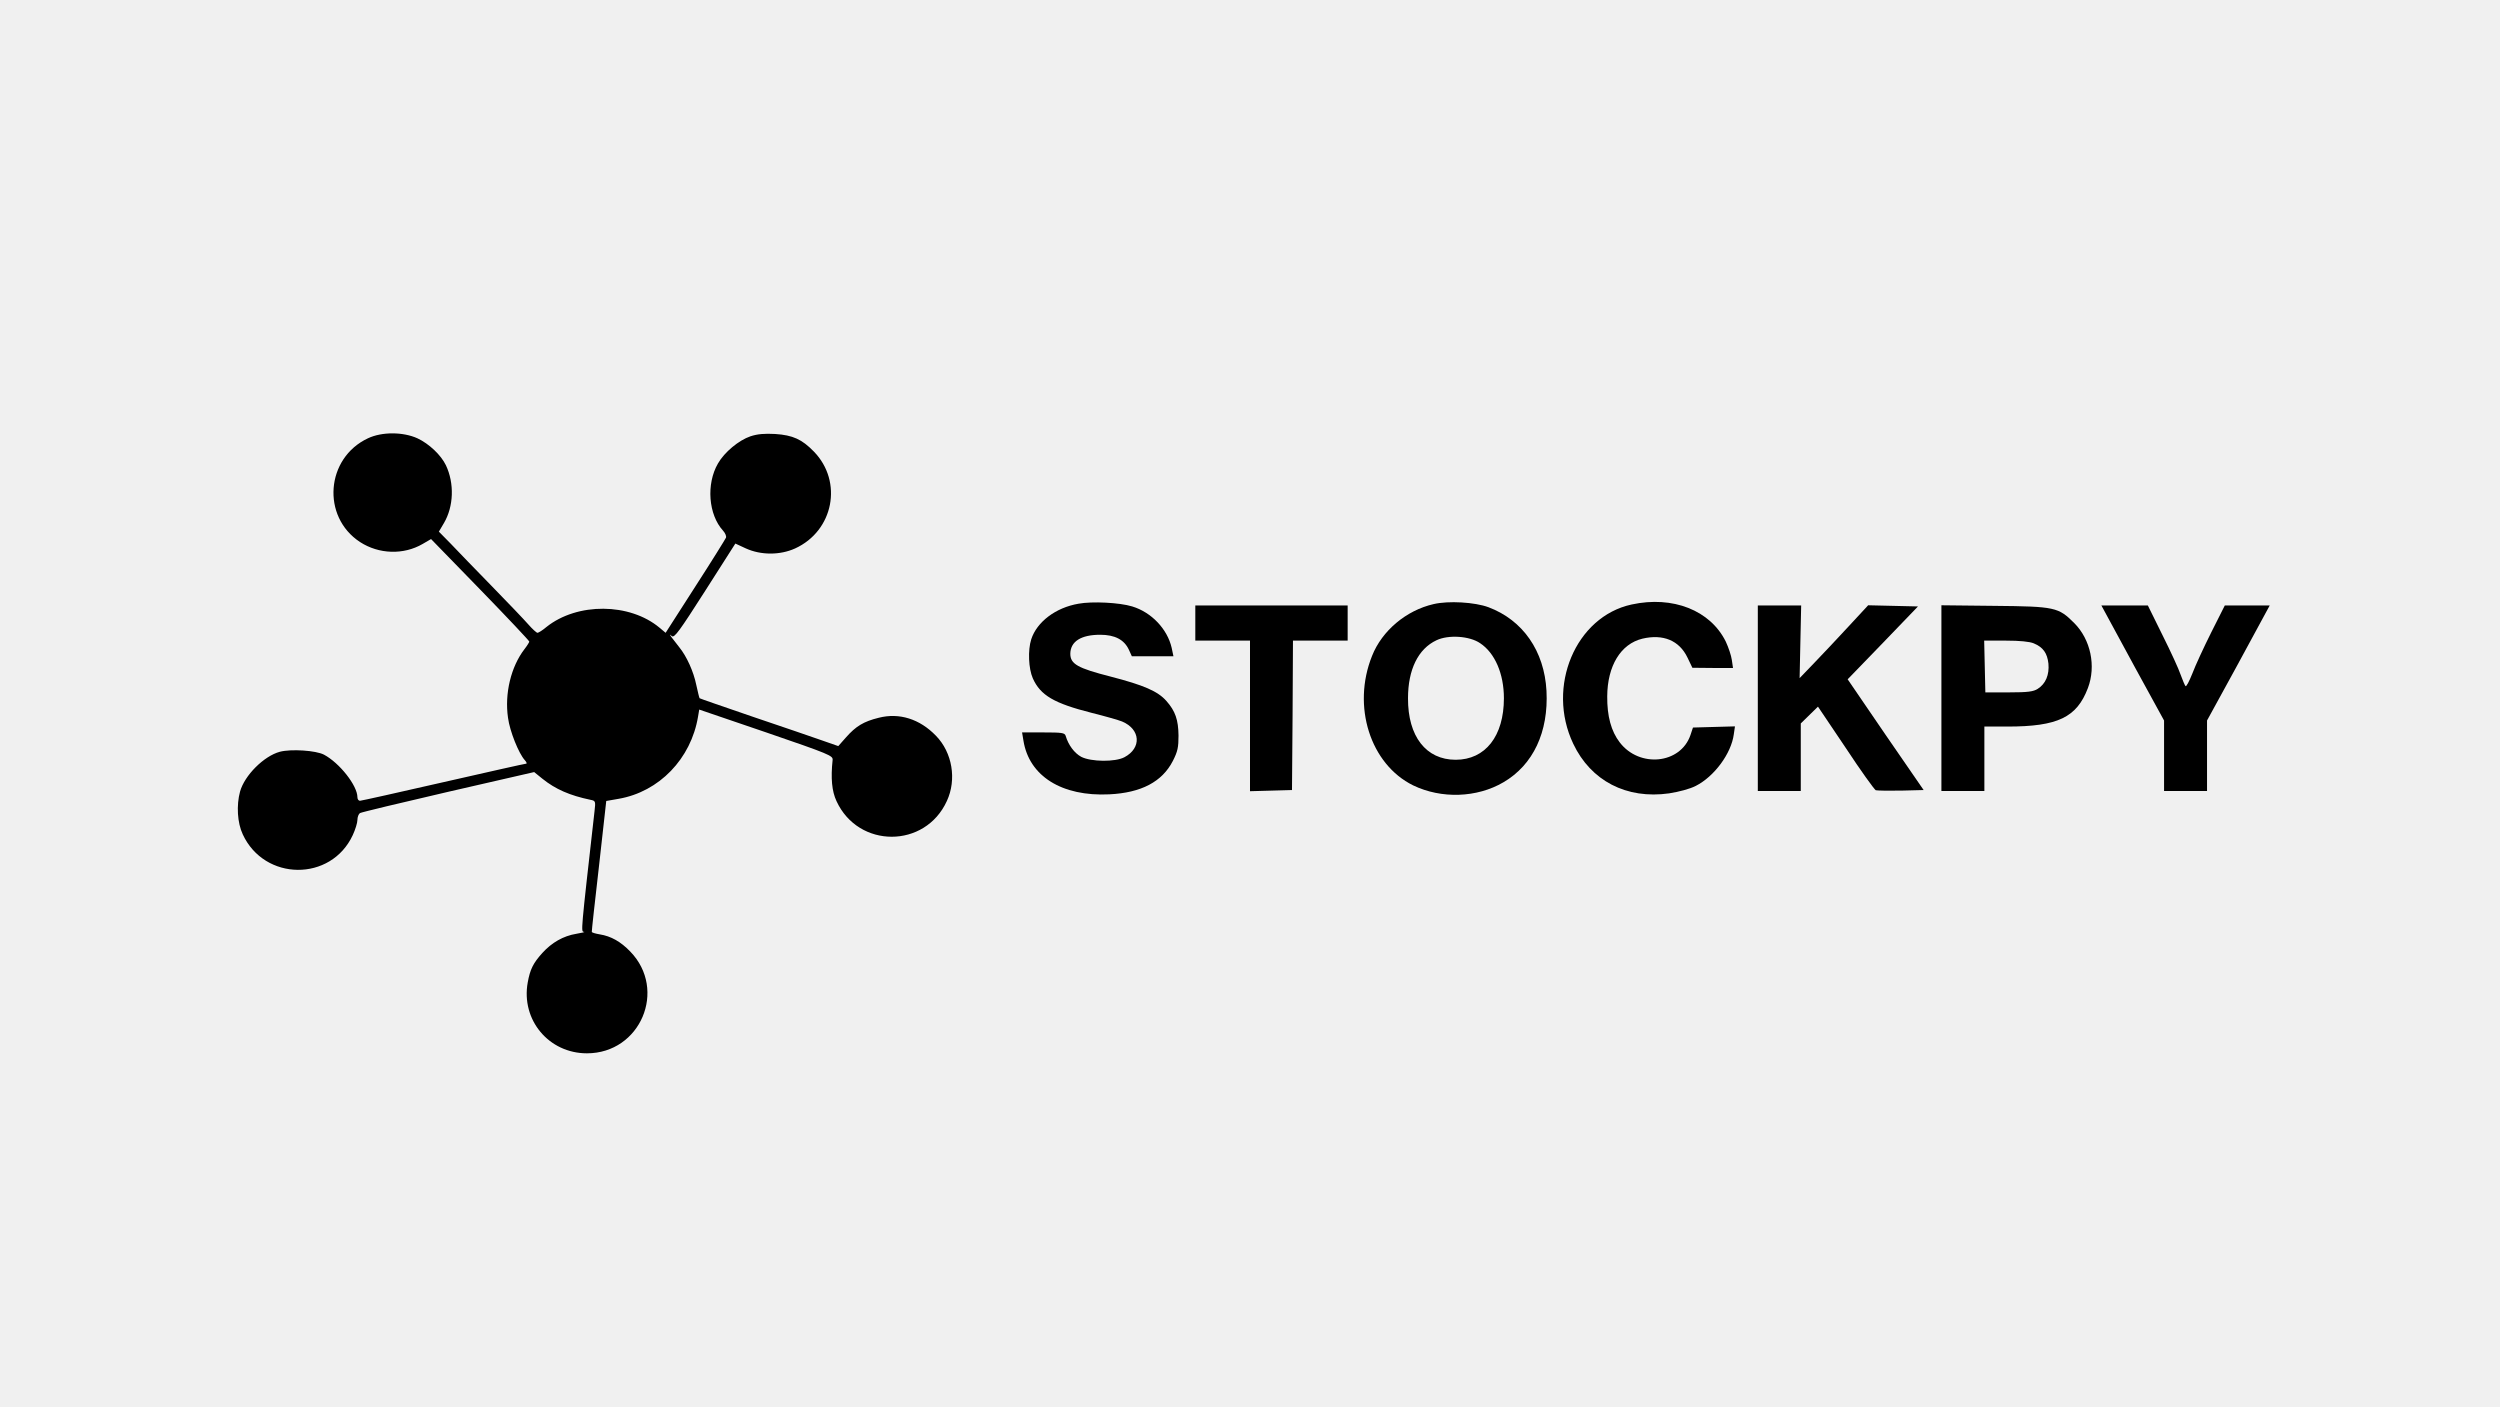
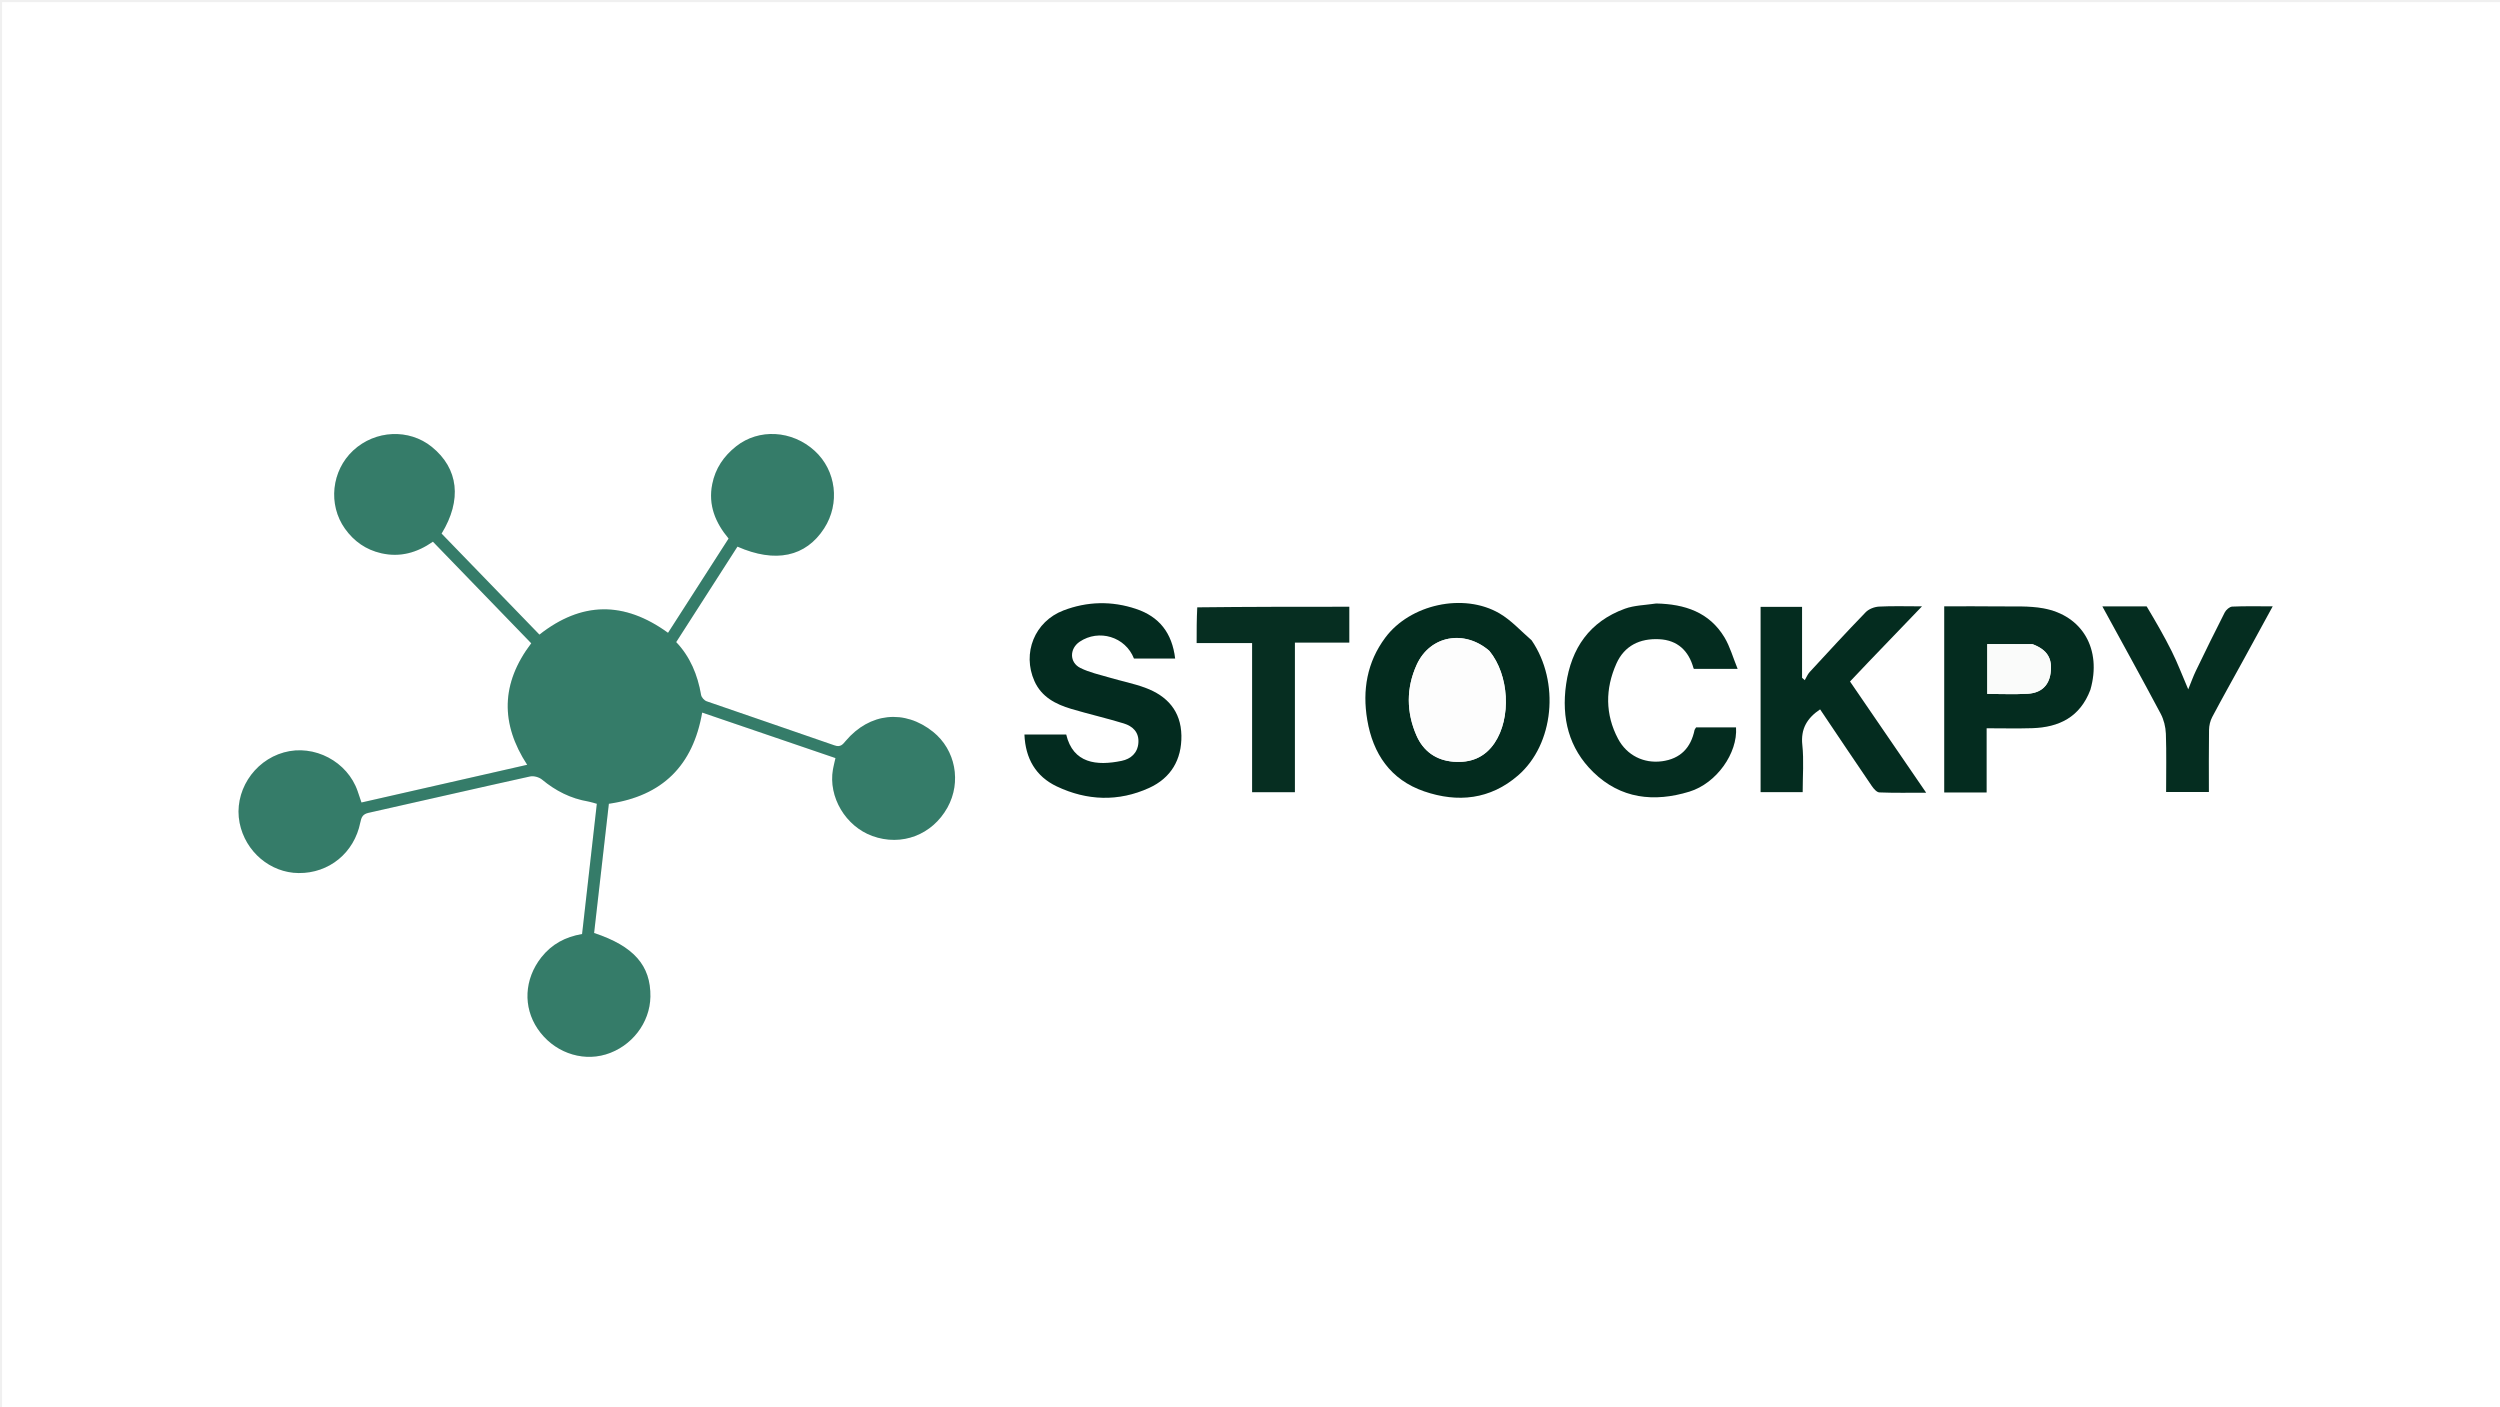
- <svg xmlns="http://www.w3.org/2000/svg" version="1.0" width="1280pt" height="720pt" viewBox="0 0 1280 720" preserveAspectRatio="xMidYMid meet">
-   <g transform="translate(0,720) scale(0.1,-0.1)" fill="#000000" stroke="none">
-     <path d="M1884 4956 c-216 -101 -239 -401 -41 -531 97 -63 223 -67 321 -10 l43 25 252 -259 c138 -142 251 -262 251 -266 0 -3 -11 -21 -25 -39 -69 -90 -102 -227 -84 -351 9 -69 55 -183 86 -217 9 -10 12 -18 7 -18 -6 0 -197 -43 -425 -95 -227 -52 -420 -95 -426 -95 -7 0 -13 8 -13 18 0 60 -92 176 -171 218 -42 22 -169 30 -226 15 -82 -22 -181 -121 -204 -204 -19 -70 -14 -160 14 -219 111 -240 452 -243 563 -4 13 28 24 63 24 78 0 15 6 30 13 35 6 4 210 53 452 109 l440 101 42 -34 c67 -54 141 -86 246 -108 26 -5 27 -7 21 -58 -71 -628 -70 -617 -54 -618 8 -1 -10 -5 -39 -10 -67 -11 -126 -45 -174 -98 -47 -52 -63 -84 -75 -151 -35 -192 108 -363 303 -363 274 0 412 325 222 521 -49 51 -99 79 -156 88 -23 4 -41 9 -41 13 -1 3 16 155 37 338 l37 332 63 11 c208 36 371 205 407 421 l6 36 343 -117 c326 -112 342 -119 340 -141 -10 -93 -4 -160 20 -211 112 -243 454 -243 565 1 51 110 28 248 -56 334 -83 86 -188 119 -293 92 -77 -19 -117 -43 -168 -101 l-39 -44 -83 29 c-46 16 -205 71 -354 121 -148 51 -271 93 -273 95 -2 2 -9 32 -17 68 -14 69 -49 146 -87 193 -13 16 -30 38 -38 49 -13 18 -13 19 0 8 13 -10 39 26 170 231 l155 243 54 -25 c77 -35 175 -35 252 0 197 90 246 342 96 496 -61 63 -108 84 -198 90 -55 3 -91 0 -127 -12 -59 -20 -133 -81 -166 -139 -61 -105 -49 -262 26 -344 11 -12 18 -28 15 -36 -3 -7 -73 -120 -157 -250 l-152 -237 -31 26 c-153 128 -421 130 -579 4 -20 -17 -41 -30 -46 -30 -5 0 -26 19 -47 43 -20 23 -105 112 -188 197 -83 85 -178 183 -210 217 l-60 61 26 44 c50 85 54 203 10 296 -25 52 -86 110 -146 138 -73 33 -181 34 -253 0z" />
-     <path d="M5522 4109 c-117 -20 -213 -93 -242 -182 -18 -56 -14 -150 8 -200 39 -87 108 -128 302 -177 68 -17 138 -37 155 -44 95 -40 101 -136 12 -183 -47 -25 -170 -24 -221 2 -35 19 -66 60 -80 108 -5 15 -19 17 -114 17 l-109 0 7 -42 c29 -182 197 -287 440 -275 163 8 270 64 325 171 25 49 29 70 29 130 -1 80 -16 125 -62 177 -44 50 -116 81 -286 125 -168 43 -206 64 -206 117 1 63 55 97 153 97 75 0 123 -25 147 -77 l15 -33 106 0 107 0 -9 43 c-22 96 -103 182 -202 212 -65 20 -205 27 -275 14z" />
-     <path d="M7340 4107 c-140 -32 -264 -136 -315 -265 -104 -258 -9 -555 210 -663 145 -70 327 -64 463 16 152 89 231 257 220 468 -11 204 -121 362 -297 428 -70 26 -205 34 -281 16z m238 -200 c76 -50 122 -157 122 -282 0 -194 -95 -315 -247 -315 -152 0 -245 120 -244 315 0 147 52 253 146 297 61 29 169 22 223 -15z" />
-     <path d="M8354 4105 c-287 -62 -438 -421 -299 -713 90 -190 273 -285 491 -254 51 8 107 23 136 38 95 48 182 166 195 264 l6 41 -108 -3 -107 -3 -13 -39 c-51 -148 -261 -169 -362 -37 -44 57 -65 135 -64 236 1 156 69 268 180 295 106 25 189 -9 231 -97 l25 -52 104 -1 104 0 -6 41 c-3 22 -17 64 -31 94 -79 160 -271 236 -482 190z" />
-     <path d="M6120 4010 l0 -90 140 0 140 0 0 -385 0 -386 108 3 107 3 3 383 2 382 140 0 140 0 0 90 0 90 -390 0 -390 0 0 -90z" />
-     <path d="M9000 3625 l0 -475 110 0 110 0 0 173 0 173 44 43 44 43 142 -211 c77 -117 147 -214 154 -217 6 -2 65 -3 129 -2 l116 3 -195 283 -194 284 180 186 180 187 -127 3 -128 3 -100 -108 c-55 -59 -133 -143 -175 -186 l-76 -79 4 186 4 186 -111 0 -111 0 0 -475z" />
-     <path d="M9940 3626 l0 -476 110 0 110 0 0 165 0 165 118 0 c258 0 355 47 412 197 43 113 14 249 -70 333 -81 81 -98 85 -407 88 l-273 3 0 -475z m473 280 c48 -20 69 -50 75 -104 5 -57 -14 -103 -55 -129 -22 -14 -50 -18 -147 -18 l-121 0 -3 133 -3 132 111 0 c71 0 122 -5 143 -14z" />
-     <path d="M10771 4078 c7 -13 79 -145 160 -295 l149 -272 0 -181 0 -180 110 0 110 0 0 181 0 180 149 272 c81 150 153 282 160 295 l12 22 -115 0 -115 0 -69 -137 c-38 -76 -82 -171 -97 -211 -16 -40 -31 -69 -35 -65 -4 4 -15 31 -25 58 -9 28 -51 119 -93 203 l-75 152 -119 0 -119 0 12 -22z" />
-   </g>
+ <svg xmlns="http://www.w3.org/2000/svg" version="1.1" id="Layer_1" x="0px" y="0px" width="100%" viewBox="0 0 1280 720" enable-background="new 0 0 1280 720" xml:space="preserve">
+   <path fill="#FFFFFF" opacity="1" stroke="none" d=" M820,721   C546.701,721 273.901,721 1.051,721   C1.051,481.064 1.051,241.128 1.051,1.096   C427.549,1.096 854.099,1.096 1280.824,1.096   C1280.824,241 1280.824,481 1280.824,721   C1127.461,721 973.981,721 820,721  M276.924,490.455   C268.4,501.347 267.746,515.582 275.258,526.725   C283.121,538.389 297.298,543.726 310.164,539.865   C323.36,535.906 332.784,523.717 333.002,510.329   C333.261,494.392 324.509,484.413 304.186,477.691   C306.703,455.64 309.227,433.534 311.738,411.532   C339.198,407.55 354.81,391.944 359.511,364.837   C382.314,372.621 405.064,380.387 427.759,388.135   C427.252,390.399 426.782,392.158 426.47,393.944   C424.005,408.027 432.941,423.076 446.692,428.046   C461.639,433.449 477.301,427.496 485.099,413.448   C492.369,400.351 489.232,383.901 477.705,374.677   C463.143,363.025 445.256,364.889 433.025,379.334   C431.532,381.097 430.398,382.729 427.319,381.651   C405.522,374.016 383.629,366.656 361.816,359.066   C360.605,358.645 359.175,357.069 358.964,355.84   C357.191,345.497 353.309,336.188 346.214,328.755   C356.843,312.192 367.234,295.999 377.578,279.878   C397.054,288.453 412.587,285.069 421.966,270.521   C430.201,257.748 428.154,240.93 417.137,230.852   C405.56,220.261 388.558,219.293 376.918,228.509   C370.566,233.539 366.277,239.795 364.666,247.852   C362.506,258.663 366.337,267.685 373.036,275.732   C362.519,292.106 352.219,308.144 342.034,324.001   C319.496,307.659 297.751,307.97 276.185,324.92   C259.383,307.574 242.71,290.36 226.092,273.205   C236.639,255.941 234.763,239.886 221.105,228.816   C209.455,219.373 192.133,220.157 180.853,230.636   C169.723,240.976 167.839,258.361 176.636,270.708   C181.241,277.173 187.401,281.488 195.228,283.269   C204.899,285.469 213.576,282.972 221.65,277.343   C238.59,294.847 255.342,312.157 271.994,329.364   C256.43,349.861 256.176,370.494 269.913,391.573   C241.421,398.057 213.29,404.458 185.07,410.88   C184.288,408.565 183.713,406.845 183.126,405.129   C177.915,389.904 160.889,380.925 145.39,385.228   C129.66,389.595 119.551,405.696 122.692,421.378   C125.634,436.065 138.392,446.876 152.932,447.003   C168.462,447.139 181.336,436.71 184.466,421.133   C185.016,418.395 185.729,416.83 188.684,416.169   C216.271,409.995 243.816,403.628 271.422,397.539   C273.29,397.127 276.049,397.918 277.551,399.165   C284.5,404.933 292.213,408.835 301.13,410.357   C302.567,410.603 303.961,411.099 305.577,411.534   C303.043,433.91 300.537,456.035 298.025,478.219   C289.477,479.697 282.572,483.33 276.924,490.455  M783.972,327.547   C778.581,322.989 773.711,317.533 767.701,314.041   C749.302,303.351 721.966,309.425 709.291,326.453   C699.914,339.051 697.486,353.363 700.027,368.529   C702.95,385.978 711.979,399.244 729.11,405.147   C746.346,411.087 763.005,409.374 777.262,397.011   C795.65,381.064 798.767,349.159 783.972,327.547  M585.645,337.163   C590.893,337.163 596.142,337.163 601.673,337.163   C600.104,324.029 593.499,315.718 581.625,311.755   C569.183,307.603 556.684,307.894 544.484,312.557   C529.769,318.181 523.225,334.364 529.65,348.744   C533.284,356.876 540.536,360.586 548.521,362.959   C557.426,365.606 566.502,367.681 575.382,370.401   C579.966,371.806 583.254,374.924 582.863,380.314   C582.483,385.563 578.959,388.586 574.35,389.547   C561.46,392.236 549.395,390.874 545.897,376.066   C538.831,376.066 531.754,376.066 524.516,376.066   C524.994,388.331 530.311,397.536 541.098,402.651   C556.576,409.989 572.667,410.562 588.347,403.419   C599.467,398.353 605.07,388.991 604.873,376.643   C604.672,364.067 597.6,356.28 586.331,352.126   C580.437,349.954 574.198,348.736 568.155,346.949   C563.088,345.449 557.789,344.329 553.12,341.989   C547.452,339.15 547.563,332.073 552.781,328.561   C562.628,321.934 576.225,325.993 580.594,337.178   C581.933,337.178 583.413,337.178 585.645,337.163  M957.043,338.558   C965.752,329.494 974.461,320.43 984.047,310.452   C975.856,310.452 968.916,310.212 962.008,310.587   C959.674,310.713 956.83,311.823 955.234,313.469   C945.503,323.507 936.038,333.806 926.56,344.087   C925.482,345.257 924.871,346.857 924.044,348.258   C923.58,347.852 923.117,347.446 922.653,347.04   C922.653,335.01 922.653,322.98 922.653,310.732   C915.497,310.732 908.422,310.732 901.43,310.732   C901.43,342.554 901.43,374.087 901.43,405.581   C908.736,405.581 915.656,405.581 922.963,405.581   C922.963,397.335 923.626,389.303 922.783,381.432   C921.887,373.076 925.287,367.637 931.893,363.175   C940.699,376.268 949.473,389.383 958.361,402.42   C959.302,403.801 960.875,405.654 962.22,405.709   C969.908,406.024 977.615,405.862 986.187,405.862   C972.79,386.3 959.981,367.596 947.198,348.93   C950.598,345.345 953.574,342.206 957.043,338.558  M1070.391,352.785   C1076.197,332.505 1066.293,315.12 1046.142,311.459   C1038.851,310.134 1031.212,310.601 1023.728,310.49   C1014.274,310.35 1004.815,310.456 995.445,310.456   C995.445,342.554 995.445,374.101 995.445,405.734   C1002.818,405.734 1009.794,405.734 1017.152,405.734   C1017.152,394.827 1017.152,384.046 1017.152,372.868   C1025.174,372.868 1032.827,373.062 1040.466,372.826   C1054.184,372.403 1064.964,367.22 1070.391,352.785  M847.521,308.993   C842.294,309.843 836.777,309.9 831.891,311.684   C813.917,318.249 804.469,331.871 801.839,350.454   C799.418,367.559 803.186,383.076 815.772,395.342   C829.829,409.042 846.941,410.838 864.958,405.32   C878.867,401.061 889.759,385.588 888.846,372.428   C885.399,372.428 881.925,372.428 878.451,372.428   C874.998,372.428 871.547,372.428 868.409,372.428   C867.938,373.208 867.674,373.47 867.611,373.773   C865.718,382.931 860.338,388.513 850.94,389.772   C841.65,391.016 832.924,386.77 828.419,378.238   C821.785,365.674 821.876,352.638 827.566,339.814   C831.684,330.534 839.687,326.796 849.451,327.265   C858.886,327.718 864.633,333.154 867.101,342.18   C867.167,342.421 867.54,342.578 867.401,342.459   C874.656,342.459 881.536,342.459 889.66,342.459   C887.231,336.527 885.738,331.005 882.895,326.3   C875.151,313.486 862.706,309.292 847.521,308.993  M1098.679,310.46   C1091.469,310.46 1084.259,310.46 1076.404,310.46   C1086.697,329.315 1096.641,347.283 1106.272,365.418   C1107.893,368.47 1108.808,372.217 1108.931,375.683   C1109.28,385.594 1109.054,395.526 1109.054,405.494   C1116.685,405.494 1123.725,405.494 1130.949,405.494   C1130.949,394.639 1130.857,384.158 1131.023,373.681   C1131.058,371.473 1131.62,369.059 1132.649,367.117   C1137.769,357.45 1143.138,347.914 1148.397,338.321   C1153.374,329.243 1158.325,320.151 1163.621,310.452   C1156.123,310.452 1149.494,310.285 1142.887,310.591   C1141.545,310.653 1139.756,312.226 1139.073,313.562   C1134.02,323.441 1129.154,333.416 1124.326,343.407   C1122.948,346.258 1121.888,349.263 1120.371,352.955   C1117.326,345.858 1114.936,339.509 1111.926,333.47   C1108.045,325.682 1103.668,318.141 1098.679,310.46  M612.684,311.266   C612.684,317.163 612.684,323.059 612.684,329.236   C622.285,329.236 631.408,329.236 641.077,329.236   C641.077,354.889 641.077,380.249 641.077,405.604   C648.547,405.604 655.462,405.604 662.991,405.604   C662.991,380.021 662.991,354.699 662.991,329.009   C672.687,329.009 681.768,329.009 690.845,329.009   C690.845,322.703 690.845,316.779 690.845,310.655   C664.829,310.655 639.071,310.655 612.684,311.266  z" />
+   <path fill="#357C69" opacity="1" stroke="none" d=" M277.152,490.178   C282.572,483.33 289.477,479.697 298.025,478.219   C300.537,456.035 303.043,433.91 305.577,411.534   C303.961,411.099 302.567,410.603 301.13,410.357   C292.213,408.835 284.5,404.933 277.551,399.165   C276.049,397.918 273.29,397.127 271.422,397.539   C243.816,403.628 216.271,409.995 188.684,416.169   C185.729,416.83 185.016,418.395 184.466,421.133   C181.336,436.71 168.462,447.139 152.932,447.003   C138.392,446.876 125.634,436.065 122.692,421.378   C119.551,405.696 129.66,389.595 145.39,385.228   C160.889,380.925 177.915,389.904 183.126,405.129   C183.713,406.845 184.288,408.565 185.07,410.88   C213.29,404.458 241.421,398.057 269.913,391.573   C256.176,370.494 256.43,349.861 271.994,329.364   C255.342,312.157 238.59,294.847 221.65,277.343   C213.576,282.972 204.899,285.469 195.228,283.269   C187.401,281.488 181.241,277.173 176.636,270.708   C167.839,258.361 169.723,240.976 180.853,230.636   C192.133,220.157 209.455,219.373 221.105,228.816   C234.763,239.886 236.639,255.941 226.092,273.205   C242.71,290.36 259.383,307.574 276.185,324.92   C297.751,307.97 319.496,307.659 342.034,324.001   C352.219,308.144 362.519,292.106 373.036,275.732   C366.337,267.685 362.506,258.663 364.666,247.852   C366.277,239.795 370.566,233.539 376.918,228.509   C388.558,219.293 405.56,220.261 417.137,230.852   C428.154,240.93 430.201,257.748 421.966,270.521   C412.587,285.069 397.054,288.453 377.578,279.878   C367.234,295.999 356.843,312.192 346.214,328.755   C353.309,336.188 357.191,345.497 358.964,355.84   C359.175,357.069 360.605,358.645 361.816,359.066   C383.629,366.656 405.522,374.016 427.319,381.651   C430.398,382.729 431.532,381.097 433.025,379.334   C445.256,364.889 463.143,363.025 477.705,374.677   C489.232,383.901 492.369,400.351 485.099,413.448   C477.301,427.496 461.639,433.449 446.692,428.046   C432.941,423.076 424.005,408.027 426.47,393.944   C426.782,392.158 427.252,390.399 427.759,388.135   C405.064,380.387 382.314,372.621 359.511,364.837   C354.81,391.944 339.198,407.55 311.738,411.532   C309.227,433.534 306.703,455.64 304.186,477.691   C324.509,484.413 333.261,494.392 333.002,510.329   C332.784,523.717 323.36,535.906 310.164,539.865   C297.298,543.726 283.121,538.389 275.258,526.725   C267.746,515.582 268.4,501.347 277.152,490.178  z" />
+   <path fill="#032B1E" opacity="1" stroke="none" d=" M784.18,327.841   C798.767,349.159 795.65,381.064 777.262,397.011   C763.005,409.374 746.346,411.087 729.11,405.147   C711.979,399.244 702.95,385.978 700.027,368.529   C697.486,353.363 699.914,339.051 709.291,326.453   C721.966,309.425 749.302,303.351 767.701,314.041   C773.711,317.533 778.581,322.989 784.18,327.841  M762.4,333.097   C749.715,322.179 732.173,325.397 725.362,340.341   C719.942,352.23 720.016,364.619 725.244,376.587   C728.734,384.575 735.202,389.255 744.117,389.988   C752.895,390.71 760.175,387.866 765.2,380.421   C773.869,367.579 772.719,345.614 762.4,333.097  z" />
+   <path fill="#032B1F" opacity="1" stroke="none" d=" M585.268,337.17   C583.413,337.178 581.933,337.178 580.594,337.178   C576.225,325.993 562.628,321.934 552.781,328.561   C547.563,332.073 547.452,339.15 553.12,341.989   C557.789,344.329 563.088,345.449 568.155,346.949   C574.198,348.736 580.437,349.954 586.331,352.126   C597.6,356.28 604.672,364.067 604.873,376.643   C605.07,388.991 599.467,398.353 588.347,403.419   C572.667,410.562 556.576,409.989 541.098,402.651   C530.311,397.536 524.994,388.331 524.516,376.066   C531.754,376.066 538.831,376.066 545.897,376.066   C549.395,390.874 561.46,392.236 574.35,389.547   C578.959,388.586 582.483,385.563 582.863,380.314   C583.254,374.924 579.966,371.806 575.382,370.401   C566.502,367.681 557.426,365.606 548.521,362.959   C540.536,360.586 533.284,356.876 529.65,348.744   C523.225,334.364 529.769,318.181 544.484,312.557   C556.684,307.894 569.183,307.603 581.625,311.755   C593.499,315.718 600.104,324.029 601.673,337.163   C596.142,337.163 590.893,337.163 585.268,337.17  z" />
+   <path fill="#042C1F" opacity="1" stroke="none" d=" M956.797,338.813   C953.574,342.206 950.598,345.345 947.198,348.93   C959.981,367.596 972.79,386.3 986.187,405.862   C977.615,405.862 969.908,406.024 962.22,405.709   C960.875,405.654 959.302,403.801 958.361,402.42   C949.473,389.383 940.699,376.268 931.893,363.175   C925.287,367.637 921.887,373.076 922.783,381.432   C923.626,389.303 922.963,397.335 922.963,405.581   C915.656,405.581 908.736,405.581 901.43,405.581   C901.43,374.087 901.43,342.554 901.43,310.732   C908.422,310.732 915.497,310.732 922.653,310.732   C922.653,322.98 922.653,335.01 922.653,347.04   C923.117,347.446 923.58,347.852 924.044,348.258   C924.871,346.857 925.482,345.257 926.56,344.087   C936.038,333.806 945.503,323.507 955.234,313.469   C956.83,311.823 959.674,310.713 962.008,310.587   C968.916,310.212 975.856,310.452 984.047,310.452   C974.461,320.43 965.752,329.494 956.797,338.813  z" />
+   <path fill="#042C1F" opacity="1" stroke="none" d=" M1070.271,353.166   C1064.964,367.22 1054.184,372.403 1040.466,372.826   C1032.827,373.062 1025.174,372.868 1017.152,372.868   C1017.152,384.046 1017.152,394.827 1017.152,405.734   C1009.794,405.734 1002.818,405.734 995.445,405.734   C995.445,374.101 995.445,342.554 995.445,310.456   C1004.815,310.456 1014.274,310.35 1023.728,310.49   C1031.212,310.601 1038.851,310.134 1046.142,311.459   C1066.293,315.12 1076.197,332.505 1070.271,353.166  M1040.4,329.766   C1032.723,329.766 1025.045,329.766 1017.487,329.766   C1017.487,338.378 1017.487,346.757 1017.487,355.29   C1024.575,355.29 1031.362,355.587 1038.112,355.208   C1045.121,354.815 1049.024,350.985 1049.899,344.636   C1050.925,337.186 1048.278,332.704 1040.4,329.766  z" />
+   <path fill="#042C1F" opacity="1" stroke="none" d=" M847.999,308.993   C862.706,309.292 875.151,313.486 882.895,326.3   C885.738,331.005 887.231,336.527 889.66,342.459   C881.536,342.459 874.656,342.459 867.401,342.459   C867.54,342.578 867.167,342.421 867.101,342.18   C864.633,333.154 858.886,327.718 849.451,327.265   C839.687,326.796 831.684,330.534 827.566,339.814   C821.876,352.638 821.785,365.674 828.419,378.238   C832.924,386.77 841.65,391.016 850.94,389.772   C860.338,388.513 865.718,382.931 867.611,373.773   C867.674,373.47 867.938,373.208 868.409,372.428   C871.547,372.428 874.998,372.428 878.451,372.428   C881.925,372.428 885.399,372.428 888.846,372.428   C889.759,385.588 878.867,401.061 864.958,405.32   C846.941,410.838 829.829,409.042 815.772,395.342   C803.186,383.076 799.418,367.559 801.839,350.454   C804.469,331.871 813.917,318.249 831.891,311.684   C836.777,309.9 842.294,309.843 847.999,308.993  z" />
+   <path fill="#052D20" opacity="1" stroke="none" d=" M1099.092,310.477   C1103.668,318.141 1108.045,325.682 1111.926,333.47   C1114.936,339.509 1117.326,345.858 1120.371,352.955   C1121.888,349.263 1122.948,346.258 1124.326,343.407   C1129.154,333.416 1134.02,323.441 1139.073,313.562   C1139.756,312.226 1141.545,310.653 1142.887,310.591   C1149.494,310.285 1156.123,310.452 1163.621,310.452   C1158.325,320.151 1153.374,329.243 1148.397,338.321   C1143.138,347.914 1137.769,357.45 1132.649,367.117   C1131.62,369.059 1131.058,371.473 1131.023,373.681   C1130.857,384.158 1130.949,394.639 1130.949,405.494   C1123.725,405.494 1116.685,405.494 1109.054,405.494   C1109.054,395.526 1109.28,385.594 1108.931,375.683   C1108.808,372.217 1107.893,368.47 1106.272,365.418   C1096.641,347.283 1086.697,329.315 1076.404,310.46   C1084.259,310.46 1091.469,310.46 1099.092,310.477  z" />
+   <path fill="#062E21" opacity="1" stroke="none" d=" M612.999,310.961   C639.071,310.655 664.829,310.655 690.845,310.655   C690.845,316.779 690.845,322.703 690.845,329.009   C681.768,329.009 672.687,329.009 662.991,329.009   C662.991,354.699 662.991,380.021 662.991,405.604   C655.462,405.604 648.547,405.604 641.077,405.604   C641.077,380.249 641.077,354.889 641.077,329.236   C631.408,329.236 622.285,329.236 612.684,329.236   C612.684,323.059 612.684,317.163 612.999,310.961  z" />
+   <path fill="#FDFDFD" opacity="1" stroke="none" d=" M762.642,333.366   C772.719,345.614 773.869,367.579 765.2,380.421   C760.175,387.866 752.895,390.71 744.117,389.988   C735.202,389.255 728.734,384.575 725.244,376.587   C720.016,364.619 719.942,352.23 725.362,340.341   C732.173,325.397 749.715,322.179 762.642,333.366  z" />
+   <path fill="#FAFBFA" opacity="1" stroke="none" d=" M1040.805,329.845   C1048.278,332.704 1050.925,337.186 1049.899,344.636   C1049.024,350.985 1045.121,354.815 1038.112,355.208   C1031.362,355.587 1024.575,355.29 1017.487,355.29   C1017.487,346.757 1017.487,338.378 1017.487,329.766   C1025.045,329.766 1032.723,329.766 1040.805,329.845  z" />
</svg>
